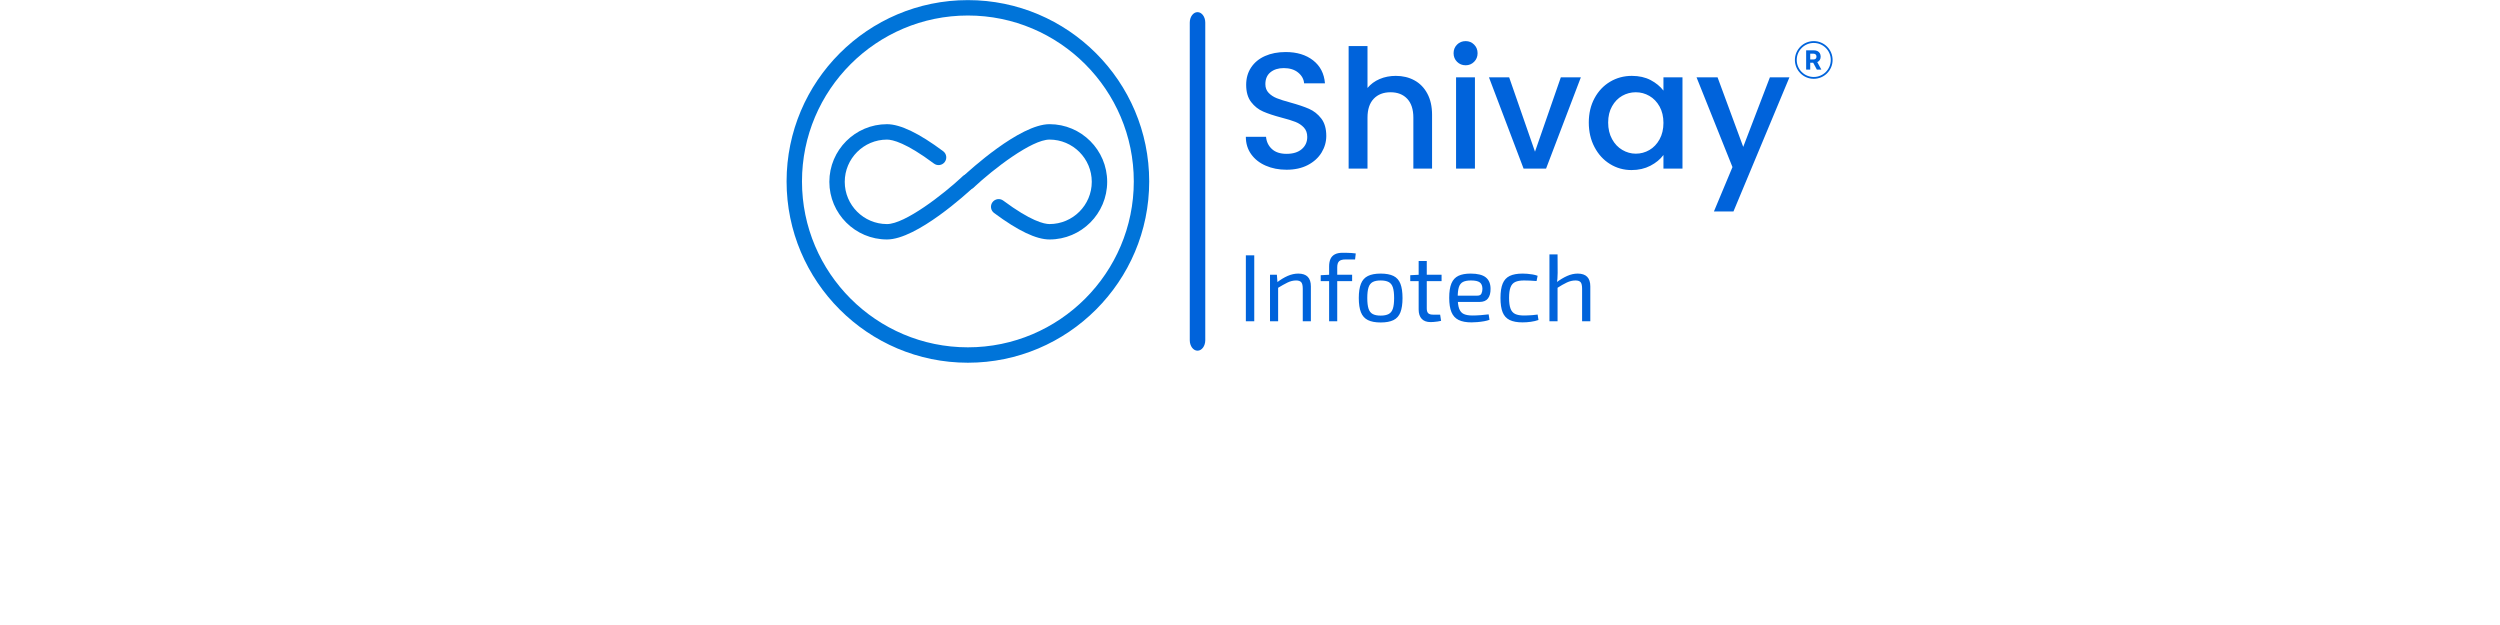
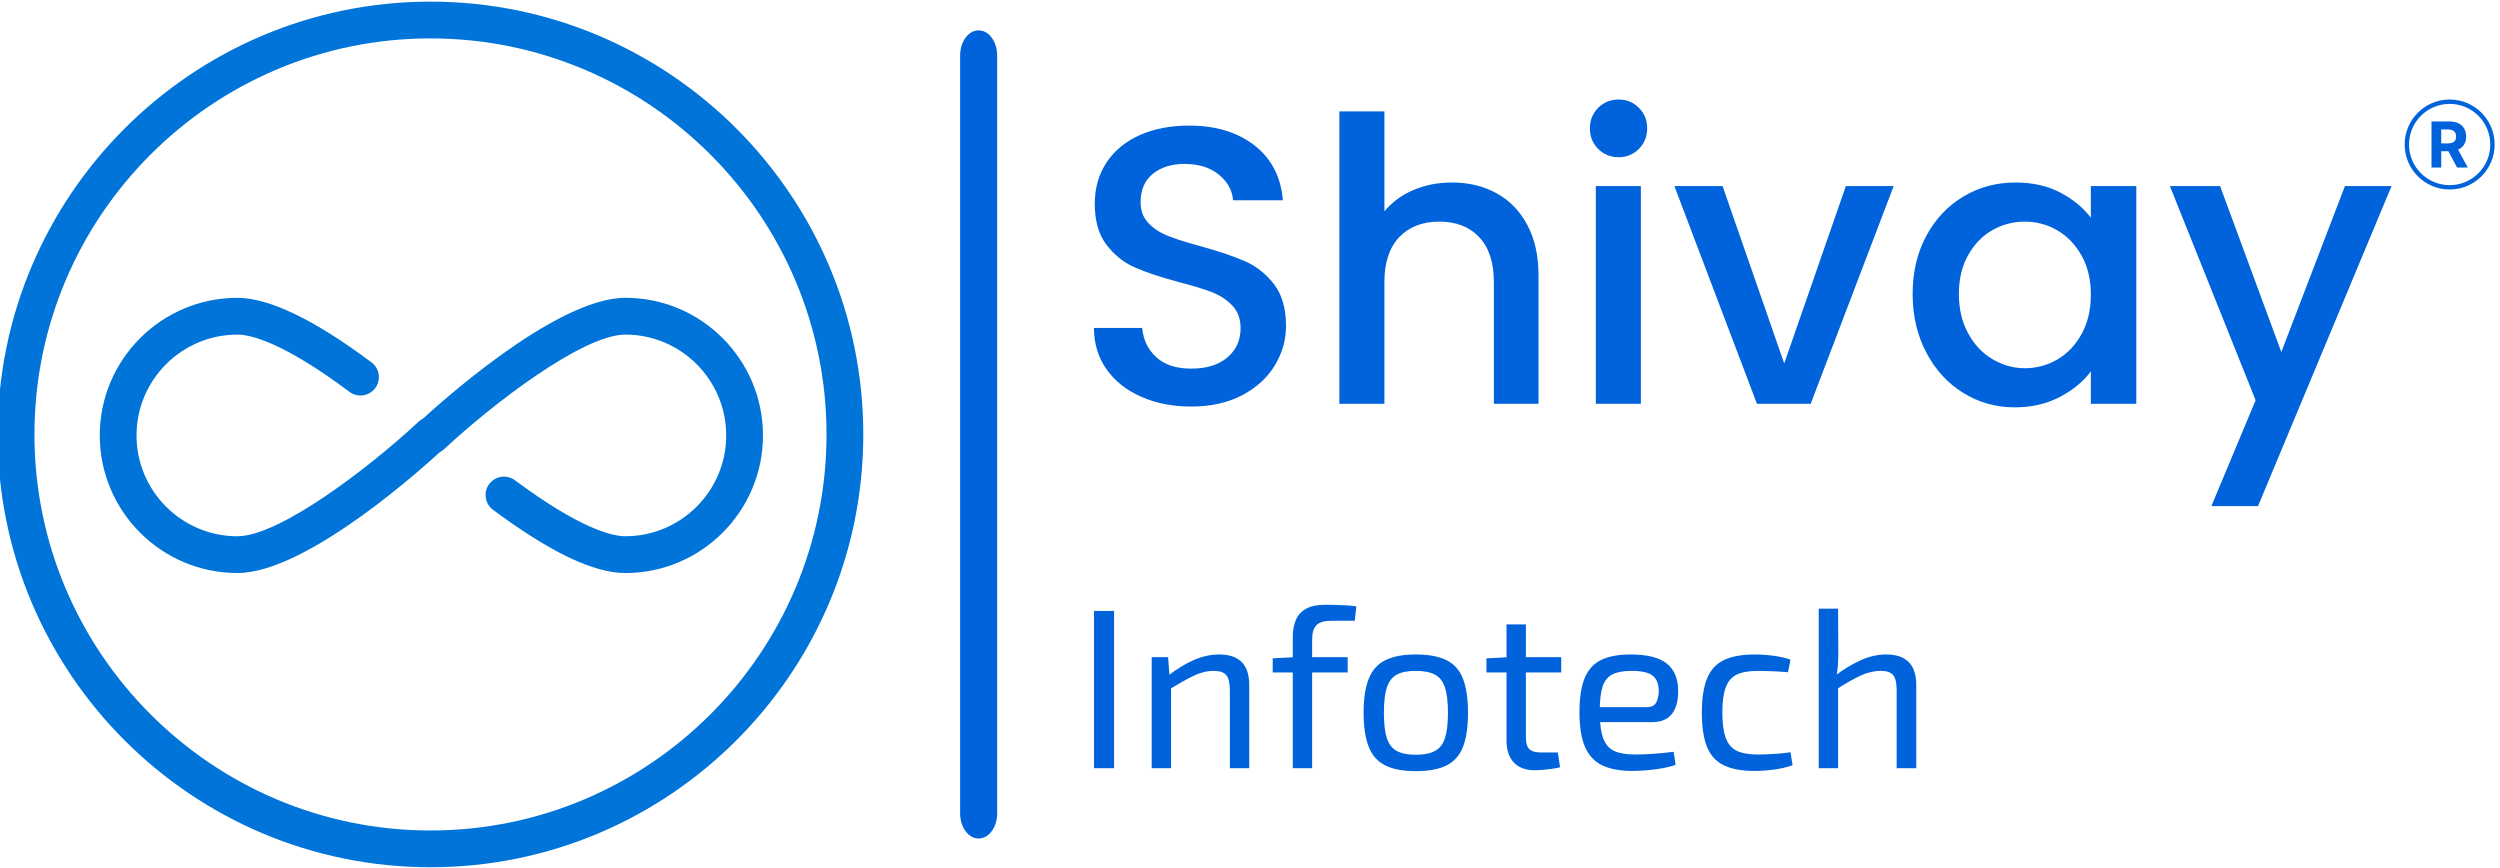
- <svg xmlns="http://www.w3.org/2000/svg" version="1.1" width="800" height="200" viewBox="0 0 1000 345">
+ <svg xmlns="http://www.w3.org/2000/svg" version="1.1" width="395" height="137" viewBox="0 0 395 137">
  <g transform="matrix(1,0,0,1,-0.605646,0.1408205)">
-     <svg viewBox="0 0 396 137" data-background-color="#ffffff" preserveAspectRatio="xMidYMid meet" height="200" width="1067">
+     <svg viewBox="0 0 396 137" data-background-color="#ffffff" preserveAspectRatio="xMidYMid meet" height="137" width="395">
      <g id="tight-bounds" transform="matrix(1,0,0,1,0.2398358,-0.05592002)">
        <svg viewBox="0 0 395.52 137.112" height="137.112" width="395.52">
          <g>
            <svg viewBox="0 0 705.092 244.429" height="137.112" width="395.52">
              <g>
                <rect width="10.447" height="228.203" x="271.778" y="8.113" fill="#0063db" opacity="1" stroke-width="0" stroke="transparent" fill-opacity="1" class="rect-i$-0" data-fill-palette-color="primary" rx="1%" id="i$-0" data-palette-color="#0063db" />
              </g>
              <g transform="matrix(1,0,0,1,309.5716,27.12992)">
                <svg viewBox="0 0 395.52 190.169" height="190.169" width="395.52">
                  <g id="textblocktransform">
                    <svg viewBox="0 0 395.52 190.169" height="190.169" width="395.52" id="textblock">
                      <g>
                        <svg viewBox="0 0 395.52 115.839" height="115.839" width="395.52">
                          <g transform="matrix(1,0,0,1,0,0)">
                            <svg width="395.52" viewBox="2.9 -38.5 177.234 51.45" height="115.839" data-palette-color="#0063db">
                              <g transform="matrix(1,0,0,1,0,0)">
                                <g>
                                  <svg width="4.594" viewBox="3.16 -36.36 28.68 36.36" height="5.826" data-palette-color="#0063db" id="scriptelement" x="172.144" y="-35.72">
                                    <path d="M10.85 0L3.16 0 3.16-36.36 17.51-36.36Q21.63-36.36 24.55-34.9 27.47-33.43 29-30.76 30.54-28.09 30.54-24.49L30.54-24.49Q30.54-20.86 28.98-18.26 27.41-15.66 24.46-14.28 21.5-12.89 17.31-12.89L17.31-12.89 7.71-12.89 7.71-19.07 16.07-19.07Q18.27-19.07 19.73-19.67 21.18-20.28 21.9-21.48 22.62-22.69 22.62-24.49L22.62-24.49Q22.62-26.3 21.9-27.54 21.18-28.78 19.72-29.43 18.25-30.08 16.03-30.08L16.03-30.08 10.85-30.08 10.85 0ZM14.51-16.55L22.8-16.55 31.84 0 23.35 0 14.51-16.55Z" opacity="1" transform="matrix(1,0,0,1,0,0)" fill="#0063db" class="undefined-123" id="av-123" />
                                  </svg>
                                </g>
                              </g>
                              <path d="M168.747-32.807C168.747-35.951 171.296-38.5 174.441-38.5 177.585-38.5 180.134-35.951 180.134-32.807 180.134-29.663 177.585-27.114 174.441-27.114 171.296-27.114 168.747-29.663 168.747-32.807ZM174.441-27.666C177.28-27.666 179.581-29.968 179.581-32.807 179.581-35.646 177.28-37.947 174.441-37.947 171.602-37.947 169.3-35.646 169.3-32.807 169.3-29.968 171.602-27.666 174.441-27.666Z" fill="#0063db" id="scriptcircle" data-fill-palette-color="primary" />
                              <path d="M15.2 0.35Q11.7 0.35 8.9-0.88 6.1-2.1 4.5-4.35 2.9-6.6 2.9-9.6L2.9-9.6 9-9.6Q9.2-7.35 10.78-5.9 12.35-4.45 15.2-4.45L15.2-4.45Q18.15-4.45 19.8-5.88 21.45-7.3 21.45-9.55L21.45-9.55Q21.45-11.3 20.43-12.4 19.4-13.5 17.88-14.1 16.35-14.7 13.65-15.4L13.65-15.4Q10.25-16.3 8.13-17.23 6-18.15 4.5-20.1 3-22.05 3-25.3L3-25.3Q3-28.3 4.5-30.55 6-32.8 8.7-34 11.4-35.2 14.95-35.2L14.95-35.2Q20-35.2 23.23-32.68 26.45-30.15 26.8-25.75L26.8-25.75 20.5-25.75Q20.35-27.65 18.7-29 17.05-30.35 14.35-30.35L14.35-30.35Q11.9-30.35 10.35-29.1 8.8-27.85 8.8-25.5L8.8-25.5Q8.8-23.9 9.78-22.88 10.75-21.85 12.25-21.25 13.75-20.65 16.35-19.95L16.35-19.95Q19.8-19 21.98-18.05 24.15-17.1 25.68-15.13 27.2-13.15 27.2-9.85L27.2-9.85Q27.2-7.2 25.78-4.85 24.35-2.5 21.63-1.07 18.9 0.35 15.2 0.35L15.2 0.35ZM48.2-28Q51.35-28 53.82-26.65 56.3-25.3 57.72-22.65 59.15-20 59.15-16.25L59.15-16.25 59.15 0 53.5 0 53.5-15.4Q53.5-19.1 51.65-21.08 49.8-23.05 46.6-23.05L46.6-23.05Q43.4-23.05 41.52-21.08 39.65-19.1 39.65-15.4L39.65-15.4 39.65 0 33.95 0 33.95-37 39.65-37 39.65-24.35Q41.1-26.1 43.32-27.05 45.55-28 48.2-28L48.2-28ZM69.3-31.2Q67.75-31.2 66.7-32.25 65.65-33.3 65.65-34.85L65.65-34.85Q65.65-36.4 66.7-37.45 67.75-38.5 69.3-38.5L69.3-38.5Q70.8-38.5 71.85-37.45 72.9-36.4 72.9-34.85L72.9-34.85Q72.9-33.3 71.85-32.25 70.8-31.2 69.3-31.2L69.3-31.2ZM66.4-27.55L72.1-27.55 72.1 0 66.4 0 66.4-27.55ZM82.44-27.55L90.24-5.1 98.04-27.55 104.09-27.55 93.59 0 86.79 0 76.34-27.55 82.44-27.55ZM106.49-13.9Q106.49-18.05 108.22-21.25 109.94-24.45 112.92-26.23 115.89-28 119.49-28L119.49-28Q122.74-28 125.17-26.73 127.59-25.45 129.04-23.55L129.04-23.55 129.04-27.55 134.79-27.55 134.79 0 129.04 0 129.04-4.1Q127.59-2.15 125.09-0.85 122.59 0.45 119.39 0.45L119.39 0.45Q115.84 0.45 112.89-1.38 109.94-3.2 108.22-6.48 106.49-9.75 106.49-13.9L106.49-13.9ZM129.04-13.8Q129.04-16.65 127.87-18.75 126.69-20.85 124.79-21.95 122.89-23.05 120.69-23.05L120.69-23.05Q118.49-23.05 116.59-21.98 114.69-20.9 113.52-18.82 112.34-16.75 112.34-13.9L112.34-13.9Q112.34-11.05 113.52-8.9 114.69-6.75 116.62-5.63 118.54-4.5 120.69-4.5L120.69-4.5Q122.89-4.5 124.79-5.6 126.69-6.7 127.87-8.83 129.04-10.95 129.04-13.8L129.04-13.8ZM161.19-27.55L167.09-27.55 150.19 12.95 144.29 12.95 149.89-0.45 139.04-27.55 145.39-27.55 153.14-6.55 161.19-27.55Z" opacity="1" transform="matrix(1,0,0,1,0,0)" fill="#0063db" class="undefined-text-0" data-fill-palette-color="primary" id="text-0" />
                            </svg>
                          </g>
                        </svg>
                      </g>
                      <g transform="matrix(1,0,0,1,0,143.1862)">
                        <svg viewBox="0 0 232.21 46.983" height="46.983" width="232.21">
                          <g transform="matrix(1,0,0,1,0,0)">
                            <svg width="232.21" viewBox="4.35 -35.85 180.38 36.5" height="46.983" data-palette-color="#0063db">
                              <path d="M4.35-34.5L8.75-34.5 8.75 0 4.35 0 4.35-34.5ZM31.8-24.95L31.8-24.95Q38.4-24.95 38.4-18.25L38.4-18.25 38.4 0 34.15 0 34.15-17.05Q34.15-19.5 33.35-20.43 32.55-21.35 30.65-21.35L30.65-21.35Q28.4-21.35 26.15-20.25 23.9-19.15 20.8-17.25L20.8-17.25 20.6-20.3Q23.45-22.5 26.25-23.73 29.05-24.95 31.8-24.95ZM17-24.35L20.6-24.35 20.95-19.7 21.25-18.95 21.25 0 17 0 17-24.35ZM55.05-35.85L55.05-35.85Q55.85-35.85 57.1-35.83 58.34-35.8 59.65-35.73 60.95-35.65 61.9-35.5L61.9-35.5 61.55-32.35 56.55-32.35Q54.15-32.35 53.17-31.4 52.2-30.45 52.2-28.25L52.2-28.25 52.2 0 47.95 0 47.95-28.7Q47.95-31 48.65-32.58 49.35-34.15 50.9-35 52.45-35.85 55.05-35.85ZM48.2-24.35L60-24.35 60-21 43.55-21 43.55-24.1 48.2-24.35ZM74.94-24.95L74.94-24.95Q79.14-24.95 81.67-23.7 84.19-22.45 85.29-19.63 86.39-16.8 86.39-12.15L86.39-12.15Q86.39-7.5 85.29-4.67 84.19-1.85 81.67-0.6 79.14 0.65 74.94 0.65L74.94 0.65Q70.79 0.65 68.27-0.6 65.74-1.85 64.62-4.67 63.49-7.5 63.49-12.15L63.49-12.15Q63.49-16.8 64.62-19.63 65.74-22.45 68.27-23.7 70.79-24.95 74.94-24.95ZM74.94-21.35L74.94-21.35Q72.29-21.35 70.77-20.53 69.24-19.7 68.59-17.7 67.94-15.7 67.94-12.15L67.94-12.15Q67.94-8.6 68.59-6.6 69.24-4.6 70.77-3.78 72.29-2.95 74.94-2.95L74.94-2.95Q77.59-2.95 79.14-3.78 80.69-4.6 81.34-6.6 81.99-8.6 81.99-12.15L81.99-12.15Q81.99-15.7 81.34-17.7 80.69-19.7 79.14-20.53 77.59-21.35 74.94-21.35ZM94.84-31.55L99.09-31.55 99.09-6.7Q99.09-4.95 99.84-4.2 100.59-3.45 102.39-3.45L102.39-3.45 106.09-3.45 106.59-0.2Q105.79 0 104.74 0.15 103.69 0.3 102.69 0.38 101.69 0.45 101.09 0.45L101.09 0.45Q98.04 0.45 96.44-1.25 94.84-2.95 94.84-6.15L94.84-6.15 94.84-31.55ZM95.24-24.35L106.84-24.35 106.84-21 90.44-21 90.44-24.1 95.24-24.35ZM122.04-24.95L122.04-24.95Q127.54-24.95 130.01-22.95 132.49-20.95 132.49-17L132.49-17Q132.54-13.75 131.14-11.93 129.74-10.1 126.69-10.1L126.69-10.1 112.49-10.1 112.49-13.4 125.59-13.4Q127.24-13.4 127.74-14.53 128.24-15.65 128.24-17L128.24-17Q128.19-19.35 126.84-20.35 125.49-21.35 122.24-21.35L122.24-21.35Q119.59-21.35 118.06-20.58 116.54-19.8 115.91-17.88 115.29-15.95 115.29-12.5L115.29-12.5Q115.29-8.6 116.06-6.55 116.84-4.5 118.54-3.75 120.24-3 123.04-3L123.04-3Q124.99-3 127.31-3.18 129.64-3.35 131.49-3.6L131.49-3.6 131.94-0.75Q130.79-0.3 129.11 0 127.44 0.3 125.66 0.45 123.89 0.6 122.49 0.6L122.49 0.6Q118.29 0.6 115.74-0.68 113.19-1.95 112.01-4.78 110.84-7.6 110.84-12.25L110.84-12.25Q110.84-17.05 112.01-19.83 113.19-22.6 115.66-23.78 118.14-24.95 122.04-24.95ZM149.29-24.95L149.29-24.95Q150.39-24.95 151.74-24.85 153.09-24.75 154.51-24.5 155.94-24.25 157.14-23.8L157.14-23.8 156.59-21.05Q154.94-21.2 153.11-21.28 151.29-21.35 149.99-21.35L149.99-21.35Q147.09-21.35 145.39-20.55 143.69-19.75 142.94-17.75 142.19-15.75 142.19-12.2L142.19-12.2Q142.19-8.65 142.94-6.63 143.69-4.6 145.39-3.8 147.09-3 149.99-3L149.99-3Q150.74-3 151.94-3.05 153.14-3.1 154.51-3.2 155.89-3.3 157.14-3.5L157.14-3.5 157.59-0.65Q155.74 0 153.56 0.3 151.39 0.6 149.24 0.6L149.24 0.6Q145.04 0.6 142.49-0.65 139.94-1.9 138.81-4.7 137.69-7.5 137.69-12.2L137.69-12.2Q137.69-16.9 138.84-19.7 139.99-22.5 142.54-23.73 145.09-24.95 149.29-24.95ZM178.13-24.95L178.13-24.95Q184.73-24.95 184.73-18.25L184.73-18.25 184.73 0 180.43 0 180.43-17.05Q180.43-19.5 179.66-20.43 178.88-21.35 176.98-21.35L176.98-21.35Q174.73-21.35 172.48-20.3 170.23-19.25 167.13-17.25L167.13-17.25 166.93-20.3Q169.78-22.45 172.58-23.7 175.38-24.95 178.13-24.95ZM163.33-35L167.58-35 167.63-25.35Q167.63-23.7 167.51-22.25 167.38-20.8 167.13-19.7L167.13-19.7 167.58-18.95 167.58 0 163.33 0 163.33-35Z" opacity="1" transform="matrix(1,0,0,1,0,0)" fill="#0063db" class="undefined-text-1" data-fill-palette-color="secondary" id="text-1" />
                            </svg>
                          </g>
                        </svg>
                      </g>
                    </svg>
                  </g>
                </svg>
              </g>
              <g>
                <svg viewBox="0 0 244.431 244.429" height="244.429" width="244.431">
                  <g>
                    <svg version="1.1" x="0" y="0" viewBox="5.228 5.229 89.543 89.542" enable-background="new 0 0 100 100" xml:space="preserve" height="244.429" width="244.431" class="icon-icon-0" data-fill-palette-color="accent" id="icon-0">
                      <g fill="#0074d9" data-fill-palette-color="accent">
                        <path d="M50 94.771C25.312 94.771 5.228 74.688 5.228 50 5.228 25.313 25.312 5.229 50 5.229c24.688 0 44.771 20.084 44.771 44.771C94.771 74.688 74.688 94.771 50 94.771zM50 9.033C27.409 9.033 9.031 27.41 9.031 50S27.409 90.969 50 90.969 90.967 72.59 90.967 50 72.59 9.033 50 9.033z" fill="#0074d9" data-fill-palette-color="accent" />
                        <g fill="#0074d9" data-fill-palette-color="accent">
                          <path d="M30.022 64.336c-7.849 0-14.234-6.386-14.234-14.233 0-7.85 6.386-14.234 14.234-14.234 3.276 0 7.944 2.246 13.875 6.676 0.842 0.628 1.015 1.82 0.385 2.663-0.628 0.842-1.82 1.016-2.662 0.385-6.896-5.149-10.227-5.919-11.599-5.919-5.751 0-10.43 4.68-10.43 10.431 0 5.75 4.679 10.428 10.43 10.428 4.415 0 13.82-7.25 18.711-11.818 0.769-0.717 1.973-0.676 2.689 0.093 0.718 0.768 0.677 1.969-0.092 2.688C49.924 52.807 37.373 64.336 30.022 64.336z" fill="#0074d9" data-fill-palette-color="accent" />
                          <path d="M70.16 64.336c-3.287 0-7.766-2.141-13.693-6.541-0.844-0.626-1.02-1.818-0.395-2.662 0.628-0.843 1.818-1.02 2.662-0.393 6.785 5.039 10.072 5.791 11.426 5.791 5.751 0 10.43-4.68 10.43-10.429 0-5.751-4.679-10.431-10.43-10.431-4.414 0-13.82 7.25-18.711 11.819-0.768 0.718-1.971 0.676-2.689-0.092-0.716-0.769-0.675-1.971 0.092-2.688 1.407-1.314 13.96-12.844 21.309-12.844 7.851 0 14.233 6.385 14.233 14.234S78.012 64.336 70.16 64.336z" fill="#0074d9" data-fill-palette-color="accent" />
                        </g>
                      </g>
                    </svg>
                  </g>
                </svg>
              </g>
            </svg>
          </g>
          <defs />
        </svg>
        <rect width="395.52" height="137.112" fill="none" stroke="none" visibility="hidden" />
      </g>
    </svg>
  </g>
</svg>
